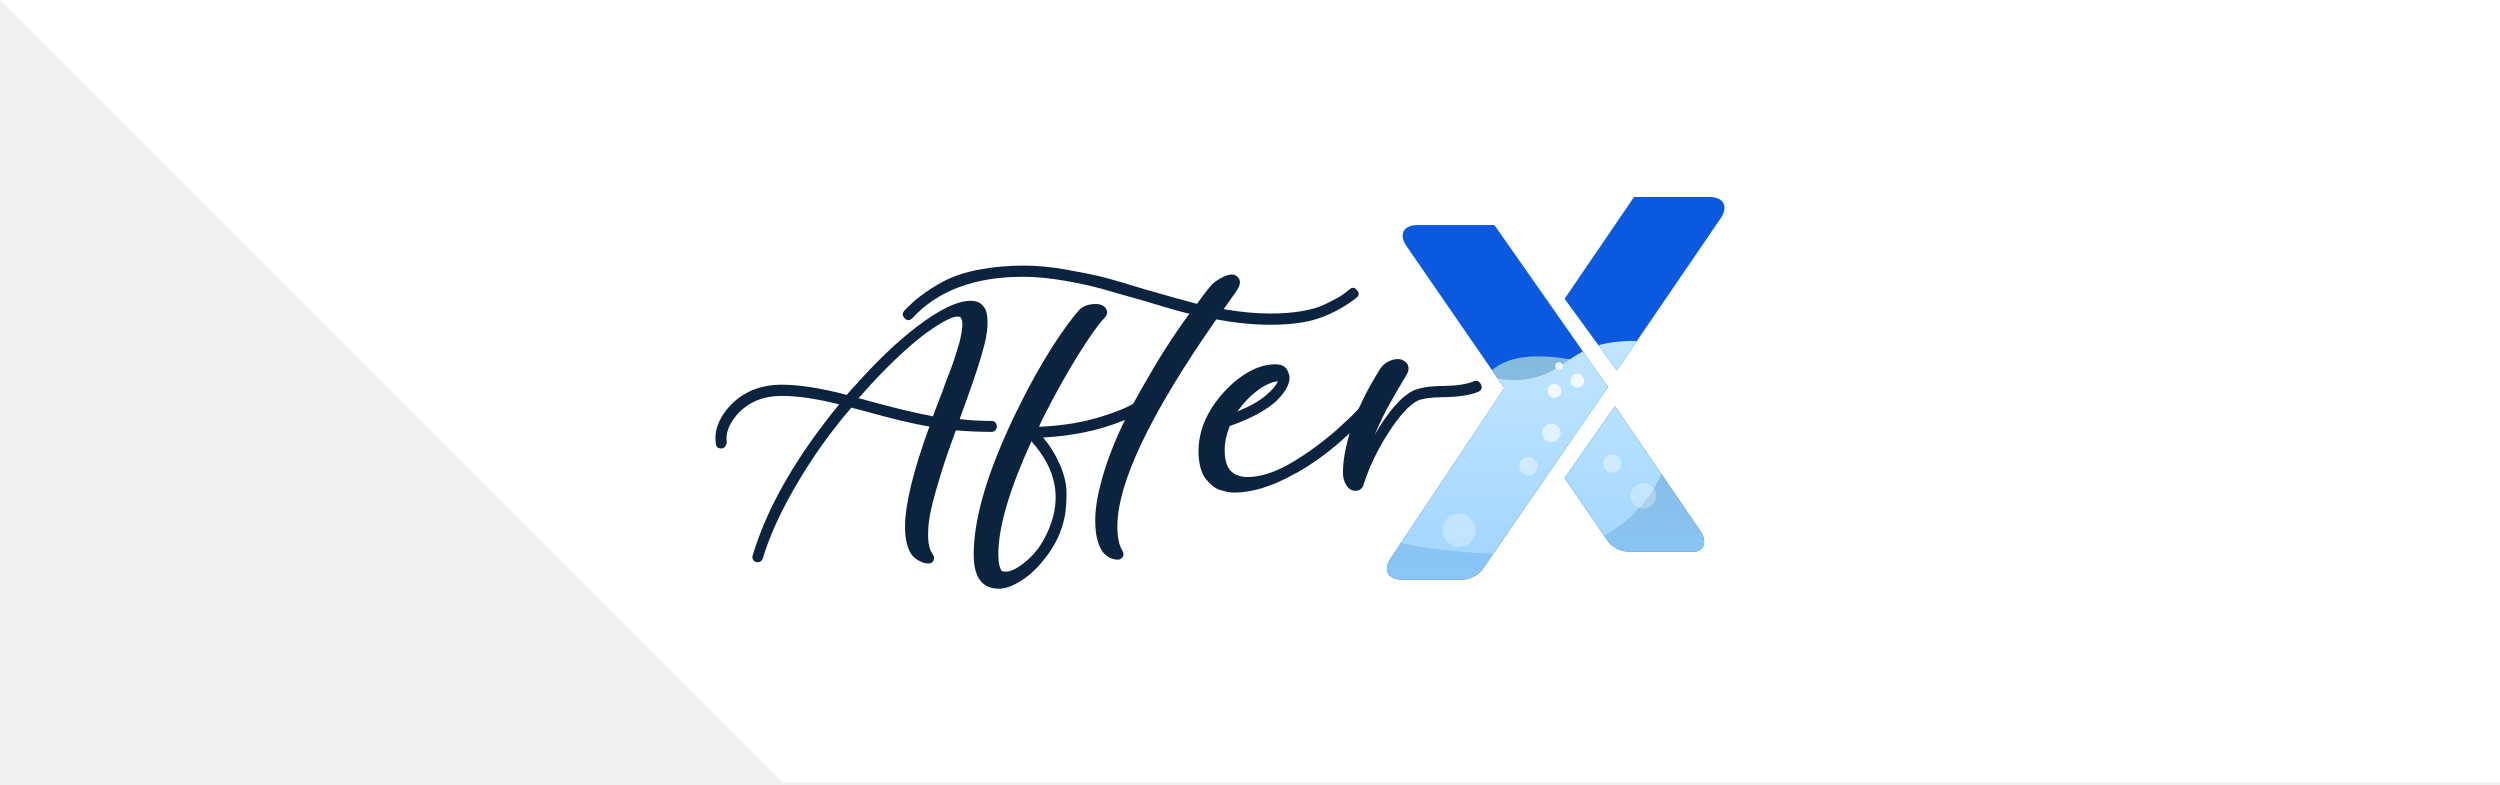
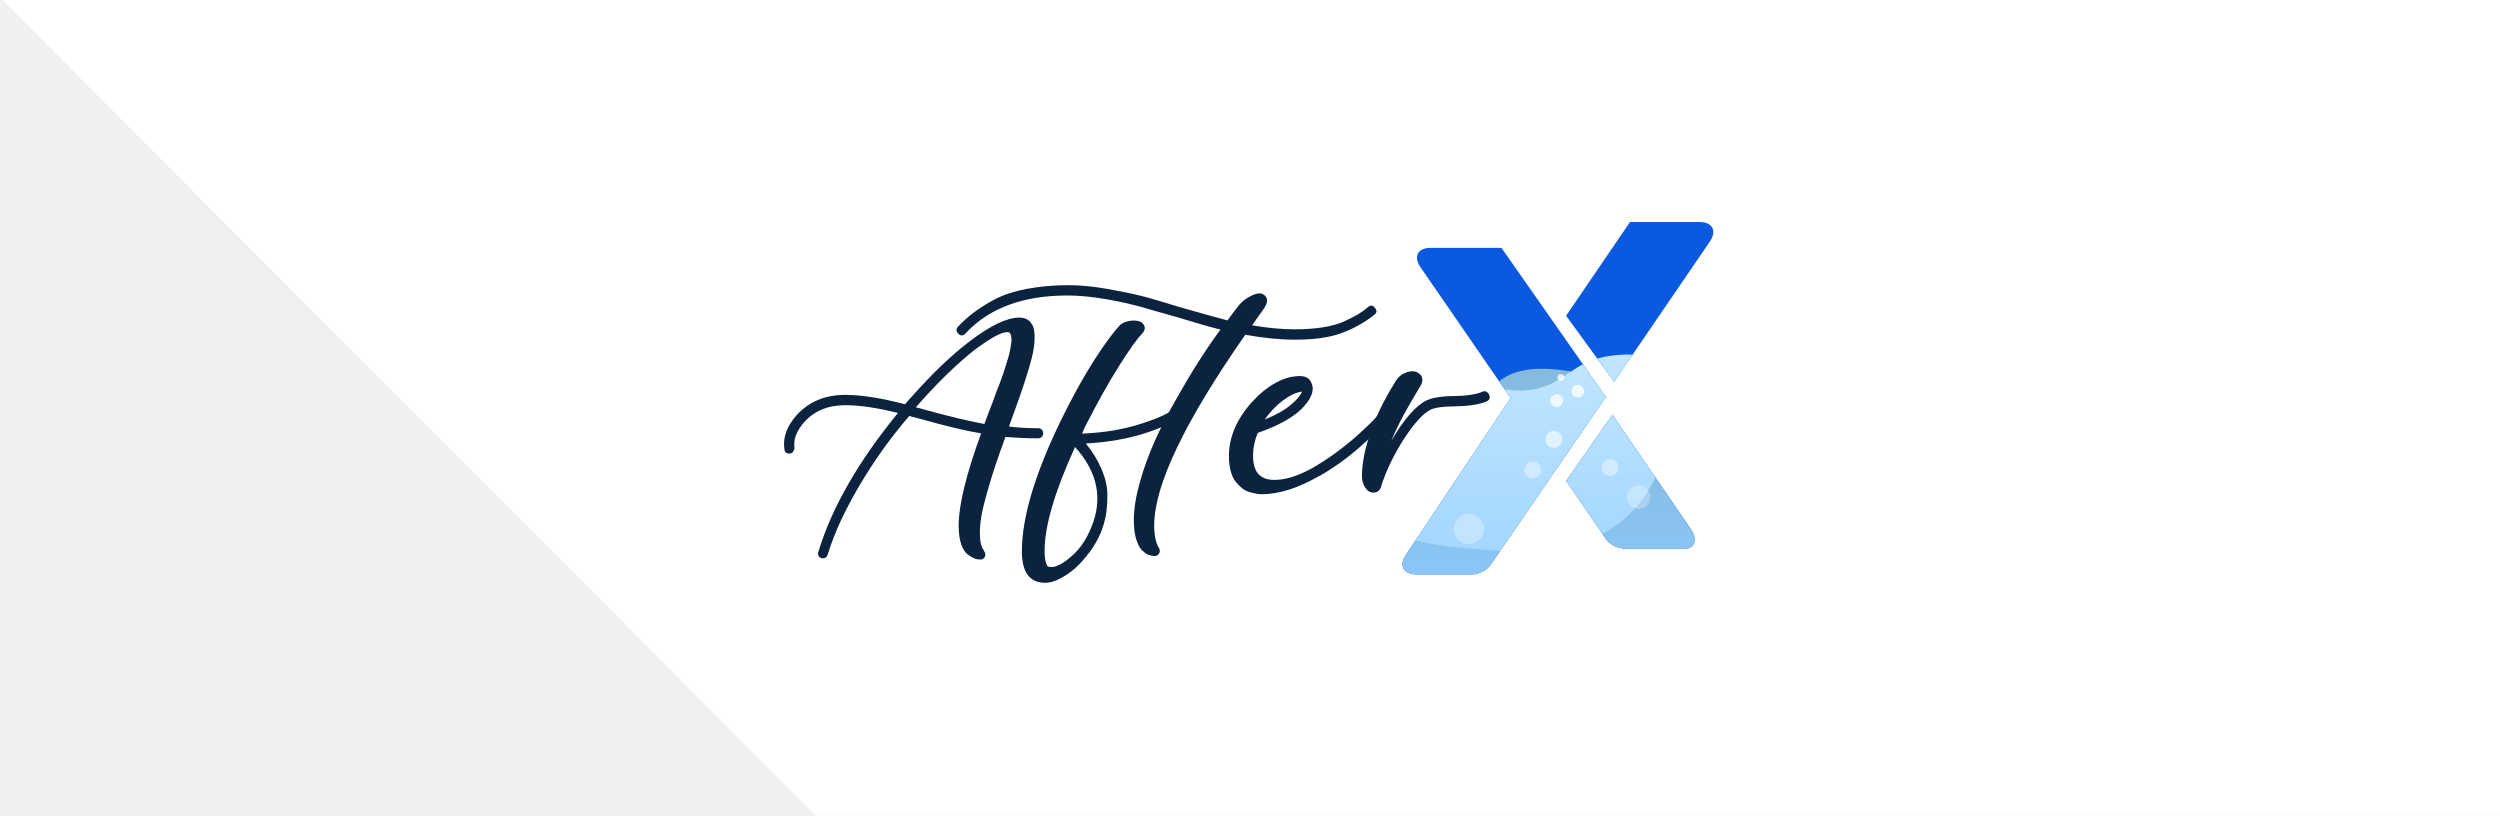
- <svg xmlns="http://www.w3.org/2000/svg" width="500" height="157" viewBox="0 0 500 157" fill="none">
-   <path d="M806 0H156.405V156.405H806V0Z" fill="white" />
-   <path d="M156.565 156.566L-2.0504e-05 0H156.565V156.566Z" fill="white" />
-   <path d="M198.247 84.182C198.603 84.182 198.857 84.284 199.061 84.488C199.264 84.692 199.366 84.999 199.366 85.305C199.366 85.611 199.264 85.866 199.061 86.07C198.857 86.274 198.603 86.376 198.247 86.376C195.907 86.376 193.568 86.274 191.177 86.07C190.313 88.416 189.601 90.406 189.041 92.089C188.482 93.773 187.871 95.711 187.261 97.854C186.651 99.996 186.193 101.833 185.939 103.312C185.684 104.792 185.583 106.22 185.633 107.597C185.684 108.975 185.939 109.995 186.447 110.658C186.498 110.76 186.549 110.862 186.6 110.964C186.752 111.168 186.803 111.372 186.803 111.627C186.803 111.933 186.702 112.188 186.498 112.392C186.295 112.597 186.04 112.699 185.735 112.699C185.328 112.699 184.921 112.648 184.514 112.494C184.108 112.341 183.548 112.035 182.989 111.627C182.429 111.168 181.921 110.454 181.565 109.383C181.209 108.311 181.005 106.985 181.005 105.353C181.005 100.915 182.633 94.232 185.888 85.305C182.683 84.794 178.309 83.723 172.816 82.193C171.698 81.887 170.833 81.683 170.273 81.53C166.001 86.478 162.39 91.63 159.287 96.936C156.185 102.241 153.947 107.087 152.574 111.627C152.421 112.137 152.065 112.443 151.557 112.443C151.455 112.443 151.353 112.443 151.251 112.392C150.946 112.341 150.743 112.188 150.59 111.882C150.438 111.576 150.438 111.321 150.539 111.066C153.438 101.425 159.237 91.375 167.832 80.867C163.305 79.744 159.542 79.183 156.388 79.183C152.574 79.183 149.573 80.458 147.386 82.958C145.809 84.794 145.097 86.631 145.351 88.416C145.351 88.722 145.25 88.978 145.097 89.233C144.945 89.488 144.69 89.641 144.385 89.692C144.334 89.692 144.283 89.692 144.233 89.692C143.622 89.692 143.215 89.386 143.164 88.722C142.808 86.223 143.673 83.825 145.708 81.479C148.352 78.469 151.963 76.939 156.388 76.939C159.796 76.939 164.119 77.602 169.358 78.979C169.867 78.418 170.375 77.755 171.036 77.091C175.258 72.347 179.327 68.419 183.345 65.359C187.871 61.89 191.482 60.155 194.178 60.155C195.348 60.155 196.213 60.563 196.772 61.38C197.23 61.941 197.433 62.757 197.484 63.777C197.535 64.797 197.484 65.869 197.281 66.991C197.128 68.113 196.721 69.644 196.162 71.531C195.602 73.419 194.992 75.204 194.432 76.837C193.873 78.469 193.059 80.713 192.042 83.519C191.991 83.621 191.991 83.723 191.991 83.825C194.076 84.08 196.162 84.182 198.247 84.182ZM173.274 80.05C178.92 81.632 183.345 82.652 186.6 83.264C186.803 82.703 187.21 81.53 187.922 79.744C188.38 78.622 188.685 77.755 188.889 77.143C189.092 76.53 189.397 75.714 189.855 74.643C190.262 73.572 190.567 72.704 190.77 72.092C190.974 71.48 191.228 70.715 191.482 69.797C191.788 68.879 191.991 68.164 192.093 67.603C192.194 67.042 192.347 66.481 192.398 65.869C192.5 65.308 192.5 64.797 192.449 64.389C192.398 63.981 192.296 63.726 192.144 63.522C192.042 63.369 191.838 63.318 191.482 63.318C190.262 63.318 187.973 64.593 184.565 67.093C180.751 70.103 176.784 73.929 172.664 78.571C172.359 78.928 172.054 79.285 171.698 79.642C172.41 79.795 172.969 79.948 173.274 80.05Z" fill="#0C2340" />
-   <path d="M227.797 79.796C228.255 79.235 228.763 79.133 229.374 79.592C229.984 80.051 230.086 80.561 229.628 81.122C228.763 82.346 226.271 83.622 222.151 85.05C218.032 86.427 213.505 87.244 208.622 87.499C210.148 89.335 211.267 91.223 212.081 93.161C212.895 95.1 213.302 96.885 213.302 98.62C213.302 100.303 213.2 101.782 212.996 103.058C212.742 104.333 212.386 105.557 211.928 106.731C211.318 108.261 210.453 109.689 209.436 111.118C209.436 111.118 209.436 111.118 209.385 111.169L209.334 111.22L209.284 111.271C207.86 113.209 206.283 114.791 204.503 115.964C202.723 117.137 201.146 117.749 199.823 117.749C196.416 117.749 194.737 115.454 194.737 110.914C194.737 103.568 197.586 94.028 203.333 82.244C205.622 77.551 207.961 73.317 210.352 69.542C212.742 65.818 214.675 63.217 216.048 61.788C216.608 61.278 217.472 60.921 218.54 60.819C219.608 60.717 220.422 60.921 220.931 61.38C221.643 62.094 221.592 62.91 220.778 63.727C219.761 64.747 218.083 67.094 215.743 70.817C213.403 74.541 211.115 78.674 208.826 83.163C208.419 83.877 208.114 84.642 207.809 85.356C212.59 85.152 216.964 84.438 220.931 83.112C224.847 81.836 227.136 80.714 227.797 79.796ZM209.792 105.761C212.386 99.538 211.216 93.722 206.283 88.264C201.858 97.956 199.671 105.455 199.671 110.812C199.671 111.883 199.773 112.699 199.925 113.26C200.078 113.821 200.281 114.127 200.434 114.229C200.586 114.28 200.841 114.331 201.146 114.331C202.01 114.331 203.079 113.872 204.401 112.903C205.672 111.934 206.741 110.914 207.554 109.791C207.605 109.74 207.605 109.74 207.605 109.74C208.521 108.465 209.233 107.139 209.792 105.761Z" fill="#0C2340" />
-   <path d="M269.859 57.911C270.419 57.401 270.978 57.452 271.436 58.064C271.894 58.676 271.843 59.135 271.232 59.594C269.147 61.227 266.807 62.553 264.163 63.522C261.569 64.492 258.161 64.951 254.041 64.951C250.685 64.951 247.124 64.594 243.259 63.879C230.086 82.754 223.474 96.579 223.474 105.302C223.474 107.495 223.83 109.128 224.542 110.25C224.745 110.658 224.745 111.015 224.542 111.372C224.338 111.73 224.033 111.934 223.576 111.934C223.118 111.934 222.711 111.832 222.253 111.678C221.795 111.525 221.338 111.168 220.829 110.709C220.32 110.199 219.914 109.383 219.558 108.261C219.202 107.138 219.049 105.71 219.049 104.078C219.049 101.68 219.507 98.976 220.371 95.865C221.236 92.753 222.355 89.794 223.626 86.886C224.949 83.978 226.475 80.969 228.255 77.857C230.035 74.745 231.662 71.939 233.188 69.593C234.714 67.195 236.291 64.9 237.868 62.757C235.731 62.247 232.578 61.329 228.407 60.053C224.796 59.033 222.05 58.268 220.168 57.707C218.235 57.197 215.794 56.636 212.844 56.126C209.843 55.615 207.097 55.36 204.604 55.36C194.941 55.36 187.566 58.115 182.48 63.624C181.971 64.135 181.463 64.186 180.954 63.675C180.445 63.165 180.395 62.655 180.903 62.094C181.971 60.972 183.09 59.951 184.26 59.084C185.43 58.217 187.007 57.146 188.888 56.176C190.77 55.207 193.059 54.442 195.755 53.932C198.45 53.422 201.451 53.116 204.706 53.116C207.3 53.116 210.199 53.371 213.302 53.932C216.404 54.493 218.998 55.003 220.931 55.513C222.914 56.023 225.61 56.84 229.119 57.911C233.697 59.237 237.105 60.156 239.393 60.768C240.411 59.339 241.275 58.217 241.987 57.35C242.598 56.585 243.513 55.921 244.683 55.36C245.853 54.799 246.768 54.748 247.379 55.258C248.243 55.921 248.192 56.993 247.175 58.37C247.073 58.574 246.768 58.982 246.31 59.594C245.649 60.564 245.09 61.329 244.734 61.839C248.04 62.4 251.142 62.706 254.092 62.706C256.33 62.706 258.365 62.553 260.246 62.247C262.128 61.941 263.705 61.482 264.976 60.87C266.248 60.258 267.214 59.747 267.825 59.39C268.435 59.033 269.147 58.523 269.859 57.911Z" fill="#0C2340" />
-   <path d="M273.165 80.05C273.623 79.489 274.132 79.387 274.691 79.846C275.25 80.305 275.301 80.815 274.844 81.428C273.063 83.672 270.775 85.968 268.028 88.365C265.282 90.763 262.433 92.803 259.484 94.487C259.433 94.538 259.28 94.589 259.026 94.691C259.026 94.742 259.026 94.742 258.975 94.742C254.448 97.293 250.43 98.517 246.819 98.517C246.412 98.517 246.056 98.466 245.7 98.415C245.344 98.364 244.836 98.211 244.225 98.058C243.615 97.905 243.055 97.599 242.598 97.242C242.089 96.834 241.631 96.374 241.174 95.813C240.716 95.252 240.36 94.487 240.105 93.569C239.851 92.599 239.699 91.528 239.699 90.304C239.699 86.121 241.377 82.193 244.734 78.469C246.311 76.734 247.989 75.357 249.82 74.337C251.651 73.317 253.431 72.857 255.109 72.857C256.483 72.857 257.347 73.419 257.703 74.592C257.754 74.745 257.805 74.898 257.856 75.051C258.11 76.581 257.246 78.214 255.364 80.101C253.431 81.938 250.329 83.672 245.955 85.203C245.293 86.835 244.937 88.467 244.937 89.998C244.937 91.834 245.293 93.212 246.056 94.079C246.819 94.946 247.989 95.405 249.566 95.405C251.854 95.405 254.448 94.64 257.398 93.058C259.433 91.936 261.467 90.61 263.502 89.079C265.536 87.549 267.367 86.019 268.944 84.488C270.622 83.009 271.995 81.479 273.165 80.05ZM255.567 76.224C254.194 76.428 252.821 77.091 251.346 78.214C249.871 79.336 248.599 80.713 247.48 82.295C250.074 81.224 251.956 80.152 253.228 79.03C254.499 77.959 255.262 77.04 255.567 76.224Z" fill="#0C2340" />
-   <path d="M296.205 76.888C296.51 77.551 296.307 78.061 295.646 78.367C294.069 79.03 291.729 79.387 288.729 79.438C286.236 79.438 284.507 79.693 283.49 80.152C281.862 80.969 279.93 83.111 277.692 86.529C275.505 89.947 273.826 93.416 272.707 96.936C272.707 97.038 272.707 97.089 272.657 97.14C272.351 97.803 271.843 98.16 271.08 98.16C270.368 98.16 269.758 97.803 269.3 97.089C268.842 96.374 268.588 95.558 268.588 94.589C268.588 91.987 269.147 89.029 270.266 85.611C271.487 81.938 273.318 78.112 275.81 74.133C276.369 73.112 277.234 72.398 278.302 72.041C279.37 71.684 280.235 71.735 280.896 72.245C281.303 72.5 281.557 72.806 281.659 73.266C281.761 73.725 281.71 74.235 281.405 74.796C279.828 77.449 278.607 79.54 277.794 81.019C276.624 83.162 275.708 85.152 274.945 86.937C277.692 82.244 280.235 79.336 282.574 78.163C283.897 77.551 285.931 77.194 288.78 77.194C291.424 77.143 293.459 76.837 294.832 76.224C295.137 76.122 295.391 76.122 295.697 76.275C295.9 76.479 296.104 76.632 296.205 76.888Z" fill="#0C2340" />
-   <path fill-rule="evenodd" clip-rule="evenodd" d="M298.884 45.012L321.568 77.405L296.544 113.828C295.73 115.002 293.95 115.92 292.577 115.92H280.37C277.573 115.92 276.556 114.032 278.132 111.686L300.867 77.609L281.286 49.195C279.709 46.9 280.675 45.012 283.524 45.012H298.884ZM322.992 81.231L340.03 106.125C341.607 108.421 340.641 110.258 339.013 110.309H338.911H325.535C324.111 110.309 322.331 109.39 321.568 108.217L312.921 95.617L322.992 81.231ZM341.912 39.401C344.709 39.401 345.727 41.288 344.15 43.635L323.348 74.089L312.921 59.755L326.806 39.401H341.912Z" fill="#0B59DE" />
-   <mask id="mask0_234_950" style="mask-type:alpha" maskUnits="userSpaceOnUse" x="277" y="39" width="68" height="77">
-     <path fill-rule="evenodd" clip-rule="evenodd" d="M298.884 45.012L321.568 77.405L296.544 113.828C295.73 115.002 293.95 115.92 292.577 115.92H280.37C277.573 115.92 276.556 114.032 278.132 111.686L300.867 77.609L281.286 49.195C279.709 46.9 280.675 45.012 283.524 45.012H298.884ZM322.992 81.231L340.03 106.125C341.607 108.421 340.641 110.258 339.013 110.309H338.911H325.535C324.111 110.309 322.331 109.39 321.568 108.217L312.921 95.617L322.992 81.231ZM341.912 39.401C344.709 39.401 345.727 41.288 344.15 43.635L323.348 74.089L312.921 59.755L326.806 39.401H341.912Z" fill="#0B59DE" />
+ <svg xmlns="http://www.w3.org/2000/svg" width="518" height="169" viewBox="0 0 518 169" fill="none">
+   <path d="M533 0H0.5L169 169H533V0Z" fill="white" />
+   <path d="M215.081 88.727C215.42 88.727 215.663 88.825 215.857 89.019C216.051 89.214 216.148 89.506 216.148 89.798C216.148 90.09 216.051 90.334 215.857 90.528C215.663 90.723 215.42 90.82 215.081 90.82C212.848 90.82 210.616 90.723 208.335 90.528C207.51 92.767 206.831 94.665 206.297 96.272C205.763 97.878 205.181 99.727 204.599 101.772C204.016 103.816 203.579 105.568 203.337 106.98C203.094 108.391 202.997 109.754 203.046 111.068C203.094 112.382 203.337 113.356 203.822 113.989C203.871 114.086 203.919 114.183 203.968 114.281C204.113 114.475 204.162 114.67 204.162 114.913C204.162 115.205 204.065 115.449 203.871 115.643C203.677 115.838 203.434 115.935 203.143 115.935C202.754 115.935 202.366 115.887 201.978 115.741C201.59 115.595 201.056 115.303 200.522 114.913C199.988 114.475 199.503 113.794 199.163 112.772C198.824 111.75 198.63 110.484 198.63 108.927C198.63 104.692 200.183 98.316 203.288 89.798C200.231 89.311 196.058 88.289 190.817 86.829C189.749 86.537 188.924 86.342 188.39 86.196C184.314 90.918 180.868 95.834 177.908 100.896C174.948 105.958 172.813 110.581 171.503 114.913C171.357 115.4 171.017 115.692 170.532 115.692C170.435 115.692 170.338 115.692 170.241 115.643C169.95 115.595 169.755 115.449 169.61 115.157C169.464 114.865 169.464 114.621 169.561 114.378C172.327 105.179 177.86 95.59 186.061 85.564C181.742 84.493 178.151 83.957 175.142 83.957C171.503 83.957 168.639 85.174 166.553 87.559C165.048 89.311 164.369 91.064 164.612 92.767C164.612 93.059 164.514 93.303 164.369 93.546C164.223 93.789 163.981 93.935 163.69 93.984C163.641 93.984 163.592 93.984 163.544 93.984C162.962 93.984 162.573 93.692 162.525 93.059C162.185 90.674 163.01 88.387 164.951 86.148C167.475 83.276 170.92 81.816 175.142 81.816C178.393 81.816 182.518 82.449 187.517 83.763C188.002 83.227 188.487 82.595 189.118 81.962C193.146 77.435 197.028 73.688 200.862 70.767C205.181 67.457 208.626 65.802 211.198 65.802C212.314 65.802 213.139 66.192 213.673 66.971C214.11 67.506 214.304 68.285 214.353 69.258C214.401 70.232 214.353 71.254 214.159 72.325C214.013 73.395 213.625 74.856 213.091 76.656C212.557 78.457 211.975 80.161 211.441 81.719C210.907 83.276 210.131 85.418 209.16 88.095C209.112 88.192 209.112 88.289 209.112 88.387C211.101 88.63 213.091 88.727 215.081 88.727ZM191.253 84.785C196.64 86.294 200.862 87.267 203.968 87.851C204.162 87.316 204.55 86.196 205.229 84.493C205.666 83.422 205.957 82.595 206.151 82.01C206.346 81.427 206.637 80.648 207.073 79.626C207.462 78.603 207.753 77.776 207.947 77.192C208.141 76.608 208.384 75.878 208.626 75.002C208.918 74.126 209.112 73.444 209.209 72.909C209.306 72.373 209.451 71.838 209.5 71.254C209.597 70.718 209.597 70.232 209.548 69.842C209.5 69.453 209.403 69.21 209.257 69.015C209.16 68.869 208.966 68.82 208.626 68.82C207.462 68.82 205.278 70.037 202.027 72.422C198.387 75.294 194.602 78.944 190.671 83.373C190.38 83.714 190.089 84.055 189.749 84.395C190.428 84.541 190.962 84.688 191.253 84.785Z" fill="#0C2340" />
+   <path d="M243.275 84.542C243.712 84.007 244.197 83.909 244.779 84.347C245.362 84.786 245.459 85.272 245.022 85.808C244.197 86.976 241.819 88.193 237.888 89.555C233.958 90.87 229.639 91.648 224.98 91.892C226.436 93.644 227.504 95.445 228.28 97.294C229.056 99.144 229.445 100.848 229.445 102.502C229.445 104.109 229.348 105.52 229.153 106.737C228.911 107.954 228.571 109.122 228.134 110.241C227.552 111.702 226.727 113.064 225.756 114.427C225.756 114.427 225.757 114.427 225.708 114.476L225.659 114.525L225.611 114.573C224.252 116.423 222.748 117.932 221.049 119.051C219.351 120.171 217.846 120.755 216.585 120.755C213.333 120.755 211.732 118.565 211.732 114.233C211.732 107.224 214.449 98.122 219.933 86.879C222.117 82.401 224.349 78.361 226.63 74.759C228.911 71.206 230.755 68.724 232.065 67.361C232.599 66.874 233.424 66.533 234.443 66.436C235.462 66.339 236.239 66.533 236.724 66.971C237.403 67.653 237.355 68.431 236.578 69.21C235.608 70.184 234.006 72.423 231.774 75.976C229.542 79.529 227.358 83.471 225.174 87.755C224.786 88.436 224.495 89.166 224.204 89.848C228.765 89.653 232.939 88.972 236.724 87.706C240.46 86.489 242.644 85.418 243.275 84.542ZM226.096 109.317C228.571 103.379 227.455 97.83 222.748 92.622C218.526 101.87 216.439 109.025 216.439 114.135C216.439 115.157 216.536 115.936 216.682 116.472C216.827 117.007 217.021 117.299 217.167 117.396C217.313 117.445 217.555 117.494 217.846 117.494C218.671 117.494 219.691 117.056 220.952 116.131C222.165 115.206 223.185 114.233 223.961 113.162C224.009 113.113 224.009 113.113 224.009 113.113C224.883 111.896 225.562 110.631 226.096 109.317Z" fill="#0C2340" />
+   <path d="M283.408 63.661C283.942 63.175 284.475 63.223 284.912 63.807C285.349 64.391 285.3 64.829 284.718 65.267C282.728 66.825 280.496 68.09 277.973 69.015C275.498 69.94 272.246 70.378 268.316 70.378C265.113 70.378 261.716 70.037 258.028 69.356C245.459 87.365 239.15 100.555 239.15 108.878C239.15 110.971 239.49 112.529 240.169 113.599C240.363 113.989 240.363 114.33 240.169 114.67C239.975 115.011 239.684 115.206 239.247 115.206C238.811 115.206 238.422 115.108 237.986 114.962C237.549 114.816 237.112 114.476 236.627 114.038C236.142 113.551 235.753 112.772 235.414 111.701C235.074 110.63 234.928 109.268 234.928 107.71C234.928 105.422 235.365 102.843 236.19 99.874C237.015 96.905 238.083 94.082 239.296 91.307C240.558 88.533 242.013 85.661 243.712 82.692C245.41 79.723 246.963 77.046 248.419 74.807C249.875 72.52 251.379 70.329 252.884 68.285C250.845 67.798 247.837 66.922 243.857 65.705C240.412 64.732 237.791 64.002 235.996 63.467C234.152 62.98 231.823 62.444 229.008 61.958C226.145 61.471 223.524 61.227 221.146 61.227C211.926 61.227 204.89 63.856 200.037 69.112C199.551 69.599 199.066 69.648 198.581 69.161C198.096 68.674 198.047 68.188 198.532 67.652C199.551 66.582 200.619 65.608 201.735 64.781C202.851 63.953 204.356 62.931 206.151 62.006C207.947 61.081 210.131 60.351 212.703 59.865C215.275 59.378 218.138 59.086 221.243 59.086C223.718 59.086 226.484 59.329 229.445 59.865C232.405 60.4 234.88 60.887 236.724 61.374C238.616 61.86 241.188 62.639 244.537 63.661C248.904 64.927 252.156 65.803 254.339 66.387C255.31 65.024 256.135 63.953 256.814 63.126C257.397 62.396 258.27 61.763 259.386 61.227C260.503 60.692 261.376 60.644 261.958 61.13C262.783 61.763 262.735 62.785 261.764 64.099C261.667 64.294 261.376 64.683 260.939 65.267C260.308 66.192 259.775 66.922 259.435 67.409C262.589 67.944 265.549 68.236 268.364 68.236C270.499 68.236 272.44 68.09 274.236 67.798C276.031 67.506 277.536 67.068 278.749 66.484C279.962 65.9 280.884 65.413 281.467 65.073C282.049 64.732 282.728 64.245 283.408 63.661Z" fill="#0C2340" />
+   <path d="M286.562 84.785C286.999 84.25 287.484 84.152 288.018 84.59C288.552 85.028 288.6 85.515 288.164 86.099C286.465 88.241 284.281 90.431 281.661 92.719C279.04 95.006 276.323 96.953 273.508 98.559C273.46 98.608 273.314 98.657 273.071 98.754C273.071 98.803 273.071 98.803 273.023 98.803C268.704 101.236 264.87 102.405 261.425 102.405C261.036 102.405 260.697 102.356 260.357 102.307C260.017 102.259 259.532 102.113 258.95 101.966C258.367 101.82 257.834 101.528 257.397 101.188C256.912 100.798 256.475 100.36 256.038 99.825C255.601 99.29 255.262 98.559 255.019 97.683C254.776 96.758 254.631 95.736 254.631 94.568C254.631 90.577 256.232 86.829 259.435 83.276C260.939 81.621 262.541 80.307 264.288 79.334C266.035 78.36 267.733 77.922 269.335 77.922C270.645 77.922 271.47 78.457 271.81 79.577C271.858 79.723 271.907 79.869 271.955 80.015C272.198 81.475 271.373 83.033 269.577 84.834C267.733 86.586 264.773 88.241 260.6 89.701C259.969 91.258 259.629 92.816 259.629 94.276C259.629 96.028 259.969 97.343 260.697 98.17C261.425 98.997 262.541 99.436 264.045 99.436C266.229 99.436 268.704 98.705 271.518 97.197C273.46 96.126 275.401 94.86 277.342 93.4C279.283 91.94 281.03 90.48 282.534 89.019C284.136 87.608 285.446 86.148 286.562 84.785ZM269.771 81.135C268.461 81.329 267.151 81.962 265.744 83.033C264.336 84.104 263.123 85.418 262.056 86.927C264.53 85.904 266.326 84.882 267.539 83.811C268.752 82.789 269.48 81.913 269.771 81.135Z" fill="#0C2340" />
+   <path d="M308.545 81.767C308.836 82.4 308.642 82.887 308.011 83.179C306.507 83.811 304.275 84.152 301.412 84.201C299.034 84.201 297.384 84.444 296.413 84.882C294.86 85.661 293.016 87.705 290.881 90.966C288.794 94.227 287.193 97.537 286.125 100.896C286.125 100.993 286.125 101.042 286.077 101.09C285.786 101.723 285.3 102.064 284.572 102.064C283.893 102.064 283.311 101.723 282.874 101.042C282.437 100.36 282.195 99.581 282.195 98.657C282.195 96.174 282.728 93.351 283.796 90.09C284.961 86.586 286.708 82.935 289.086 79.139C289.619 78.165 290.444 77.484 291.463 77.143C292.482 76.802 293.307 76.851 293.938 77.338C294.327 77.581 294.569 77.873 294.666 78.311C294.763 78.749 294.715 79.236 294.424 79.772C292.919 82.303 291.755 84.298 290.978 85.71C289.862 87.754 288.988 89.652 288.261 91.356C290.881 86.878 293.307 84.103 295.54 82.984C296.801 82.4 298.743 82.059 301.46 82.059C303.984 82.01 305.925 81.719 307.235 81.134C307.526 81.037 307.769 81.037 308.06 81.183C308.254 81.378 308.448 81.524 308.545 81.767Z" fill="#0C2340" />
+   <path fill-rule="evenodd" clip-rule="evenodd" d="M311.101 51.354L332.744 82.261L308.868 117.014C308.092 118.133 306.394 119.009 305.083 119.009H293.437C290.768 119.009 289.797 117.208 291.301 114.969L312.993 82.456L294.31 55.345C292.806 53.155 293.728 51.354 296.445 51.354H311.101ZM334.103 85.912L350.36 109.664C351.864 111.854 350.942 113.607 349.389 113.655H349.292H336.529C335.171 113.655 333.472 112.779 332.744 111.66L324.494 99.637L334.103 85.912ZM352.155 46C354.824 46 355.795 47.801 354.291 50.04L334.443 79.097L324.494 65.421L337.743 46H352.155Z" fill="#0B59DE" />
+   <mask id="mask0_234_950" style="mask-type:alpha" maskUnits="userSpaceOnUse" x="290" y="46" width="65" height="74">
+     <path fill-rule="evenodd" clip-rule="evenodd" d="M311.101 51.354L332.744 82.261L308.868 117.014C308.092 118.133 306.394 119.009 305.083 119.009H293.437C290.768 119.009 289.797 117.208 291.301 114.969L312.993 82.456L294.31 55.345C292.806 53.155 293.728 51.354 296.445 51.354H311.101ZM334.103 85.912L350.36 109.664C351.864 111.854 350.942 113.607 349.389 113.655H349.292H336.529C335.171 113.655 333.472 112.779 332.744 111.66L324.494 99.637L334.103 85.912ZM352.155 46C354.824 46 355.795 47.801 354.291 50.04L334.443 79.097L324.494 65.421L337.743 46H352.155Z" fill="#0B59DE" />
  </mask>
  <g mask="url(#mask0_234_950)">
-     <path fill-rule="evenodd" clip-rule="evenodd" d="M289.008 71.304L291.755 112.217H335.088L337.835 71.304C337.835 71.304 330.206 74.926 321.102 73.192C313.879 71.814 304.063 69.264 298.316 74.059C292.162 79.211 290.636 86.047 290.636 86.047" fill="url(#paint0_linear_234_950)" />
-     <path fill-rule="evenodd" clip-rule="evenodd" d="M353.602 70.743L350.855 147.058L250.863 145.63L289.008 70.743C289.008 70.743 296.79 77.477 305.894 75.742C313.116 74.416 314.235 69.417 322.984 68.396C332.291 67.325 328.019 70.488 328.019 70.488L353.602 70.743Z" fill="url(#paint1_linear_234_950)" />
-     <path fill-rule="evenodd" clip-rule="evenodd" d="M275.64 102.912C271.47 107.248 279.76 109.901 300.41 110.87C321.059 111.839 332.91 102.402 335.961 82.558L348.626 125.358L263.891 120.664L275.64 102.912Z" fill="url(#paint2_linear_234_950)" />
-     <path opacity="0.6" d="M310.268 88.438C311.28 88.438 312.099 87.616 312.099 86.601C312.099 85.587 311.28 84.765 310.268 84.765C309.257 84.765 308.437 85.587 308.437 86.601C308.437 87.616 309.257 88.438 310.268 88.438Z" fill="white" />
-     <path opacity="0.4" d="M305.691 95.07C306.702 95.07 307.522 94.248 307.522 93.234C307.522 92.219 306.702 91.397 305.691 91.397C304.68 91.397 303.86 92.219 303.86 93.234C303.86 94.248 304.68 95.07 305.691 95.07Z" fill="white" />
-     <path opacity="0.4" d="M322.475 94.56C323.486 94.56 324.306 93.738 324.306 92.723C324.306 91.709 323.486 90.887 322.475 90.887C321.464 90.887 320.644 91.709 320.644 92.723C320.644 93.738 321.464 94.56 322.475 94.56Z" fill="white" />
-     <path opacity="0.8" d="M310.879 79.562C311.637 79.562 312.252 78.945 312.252 78.185C312.252 77.424 311.637 76.807 310.879 76.807C310.12 76.807 309.505 77.424 309.505 78.185C309.505 78.945 310.12 79.562 310.879 79.562Z" fill="white" />
-     <path opacity="0.8" d="M315.456 77.522C316.214 77.522 316.829 76.905 316.829 76.144C316.829 75.383 316.214 74.767 315.456 74.767C314.698 74.767 314.083 75.383 314.083 76.144C314.083 76.905 314.698 77.522 315.456 77.522Z" fill="white" />
-     <path opacity="0.8" d="M311.794 73.951C312.216 73.951 312.557 73.608 312.557 73.186C312.557 72.763 312.216 72.42 311.794 72.42C311.373 72.42 311.031 72.763 311.031 73.186C311.031 73.608 311.373 73.951 311.794 73.951Z" fill="white" />
-     <path opacity="0.3" d="M291.806 109.354C293.632 109.354 295.112 107.869 295.112 106.038C295.112 104.206 293.632 102.722 291.806 102.722C289.98 102.722 288.5 104.206 288.5 106.038C288.5 107.869 289.98 109.354 291.806 109.354Z" fill="white" />
-     <path opacity="0.3" d="M328.68 101.701C330.085 101.701 331.223 100.559 331.223 99.151C331.223 97.742 330.085 96.6 328.68 96.6C327.276 96.6 326.137 97.742 326.137 99.151C326.137 100.559 327.276 101.701 328.68 101.701Z" fill="white" />
+     <path fill-rule="evenodd" clip-rule="evenodd" d="M301.679 76.44L304.299 115.476H345.645L348.265 76.44C348.265 76.44 340.986 79.896 332.3 78.241C325.409 76.927 316.043 74.493 310.559 79.069C304.687 83.984 303.231 90.507 303.231 90.507" fill="url(#paint0_linear_234_950)" />
+     <path fill-rule="evenodd" clip-rule="evenodd" d="M363.309 75.905L360.689 148.719L265.283 147.356L301.679 75.905C301.679 75.905 309.103 82.329 317.79 80.675C324.681 79.409 325.748 74.639 334.095 73.666C342.976 72.644 338.899 75.661 338.899 75.661L363.309 75.905Z" fill="url(#paint1_linear_234_950)" />
+     <path fill-rule="evenodd" clip-rule="evenodd" d="M288.924 106.598C284.944 110.735 292.854 113.266 312.557 114.191C332.259 115.116 343.566 106.111 346.478 87.177L358.561 128.014L277.714 123.536L288.924 106.598Z" fill="url(#paint2_linear_234_950)" />
+     <path opacity="0.6" d="M321.963 92.788C322.928 92.788 323.71 92.003 323.71 91.036C323.71 90.068 322.928 89.283 321.963 89.283C320.998 89.283 320.216 90.068 320.216 91.036C320.216 92.003 320.998 92.788 321.963 92.788Z" fill="white" />
+     <path opacity="0.4" d="M317.596 99.116C318.561 99.116 319.343 98.331 319.343 97.364C319.343 96.396 318.561 95.611 317.596 95.611C316.631 95.611 315.849 96.396 315.849 97.364C315.849 98.331 316.631 99.116 317.596 99.116Z" fill="white" />
+     <path opacity="0.4" d="M333.61 98.629C334.575 98.629 335.357 97.844 335.357 96.877C335.357 95.909 334.575 95.124 333.61 95.124C332.645 95.124 331.863 95.909 331.863 96.877C331.863 97.844 332.645 98.629 333.61 98.629Z" fill="white" />
+     <path opacity="0.8" d="M322.546 84.319C323.269 84.319 323.856 83.731 323.856 83.005C323.856 82.279 323.269 81.691 322.546 81.691C321.822 81.691 321.235 82.279 321.235 83.005C321.235 83.731 321.822 84.319 322.546 84.319Z" fill="white" />
+     <path opacity="0.8" d="M326.913 82.372C327.637 82.372 328.223 81.784 328.223 81.058C328.223 80.332 327.637 79.744 326.913 79.744C326.189 79.744 325.603 80.332 325.603 81.058C325.603 81.784 326.189 82.372 326.913 82.372Z" fill="white" />
+     <path opacity="0.8" d="M323.419 78.966C323.821 78.966 324.147 78.639 324.147 78.236C324.147 77.832 323.821 77.505 323.419 77.505C323.017 77.505 322.691 77.832 322.691 78.236C322.691 78.639 323.017 78.966 323.419 78.966Z" fill="white" />
+     <path opacity="0.3" d="M304.348 112.744C306.09 112.744 307.502 111.328 307.502 109.58C307.502 107.833 306.09 106.417 304.348 106.417C302.606 106.417 301.193 107.833 301.193 109.58C301.193 111.328 302.606 112.744 304.348 112.744Z" fill="white" />
+     <path opacity="0.3" d="M339.53 105.443C340.87 105.443 341.957 104.353 341.957 103.009C341.957 101.665 340.87 100.576 339.53 100.576C338.19 100.576 337.104 101.665 337.104 103.009C337.104 104.353 338.19 105.443 339.53 105.443Z" fill="white" />
  </g>
  <defs>
-     <linearGradient id="paint0_linear_234_950" x1="313.405" y1="71.312" x2="313.405" y2="112.226" gradientUnits="userSpaceOnUse">
+     <linearGradient id="paint0_linear_234_950" x1="324.956" y1="76.448" x2="324.956" y2="115.485" gradientUnits="userSpaceOnUse">
      <stop stop-color="#85BADC" />
      <stop offset="1" stop-color="#8CC9FF" />
    </linearGradient>
-     <linearGradient id="paint1_linear_234_950" x1="302.231" y1="68.183" x2="302.231" y2="147.029" gradientUnits="userSpaceOnUse">
+     <linearGradient id="paint1_linear_234_950" x1="314.295" y1="73.463" x2="314.295" y2="148.691" gradientUnits="userSpaceOnUse">
      <stop stop-color="#C0E6FF" />
      <stop offset="1" stop-color="#8CC9FF" />
    </linearGradient>
-     <linearGradient id="paint2_linear_234_950" x1="306.218" y1="82.507" x2="306.218" y2="125.322" gradientUnits="userSpaceOnUse">
+     <linearGradient id="paint2_linear_234_950" x1="318.099" y1="87.129" x2="318.099" y2="127.98" gradientUnits="userSpaceOnUse">
      <stop stop-color="#85BADC" />
      <stop offset="1" stop-color="#8CC9FF" />
    </linearGradient>
  </defs>
</svg>
